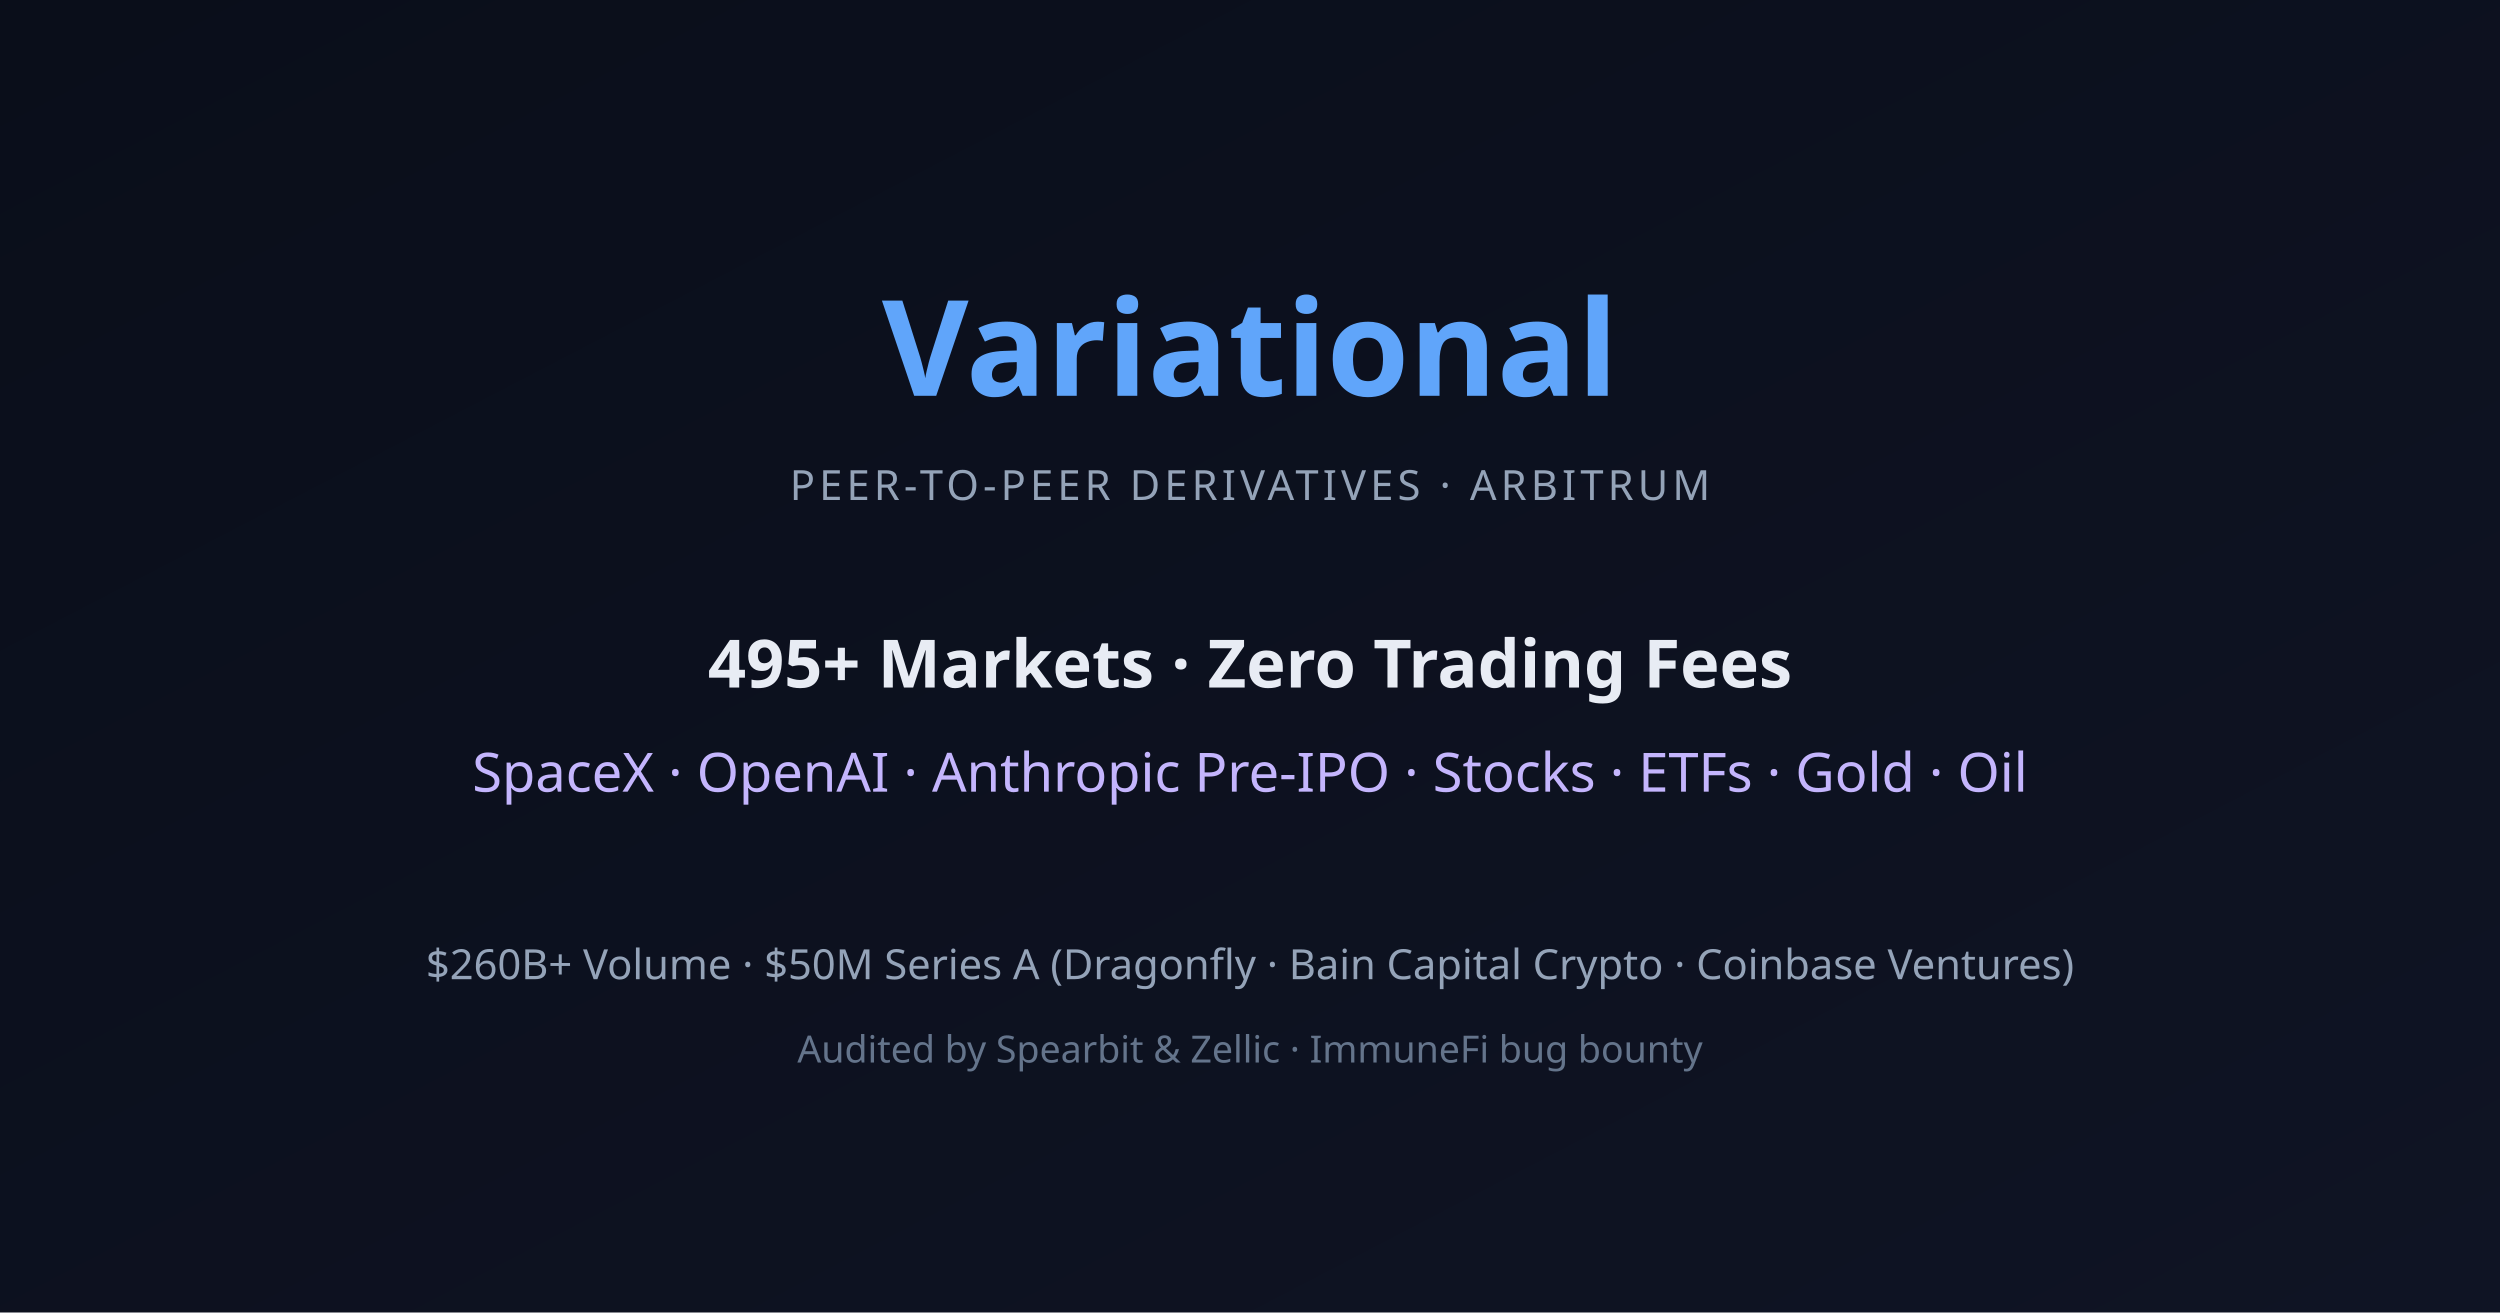
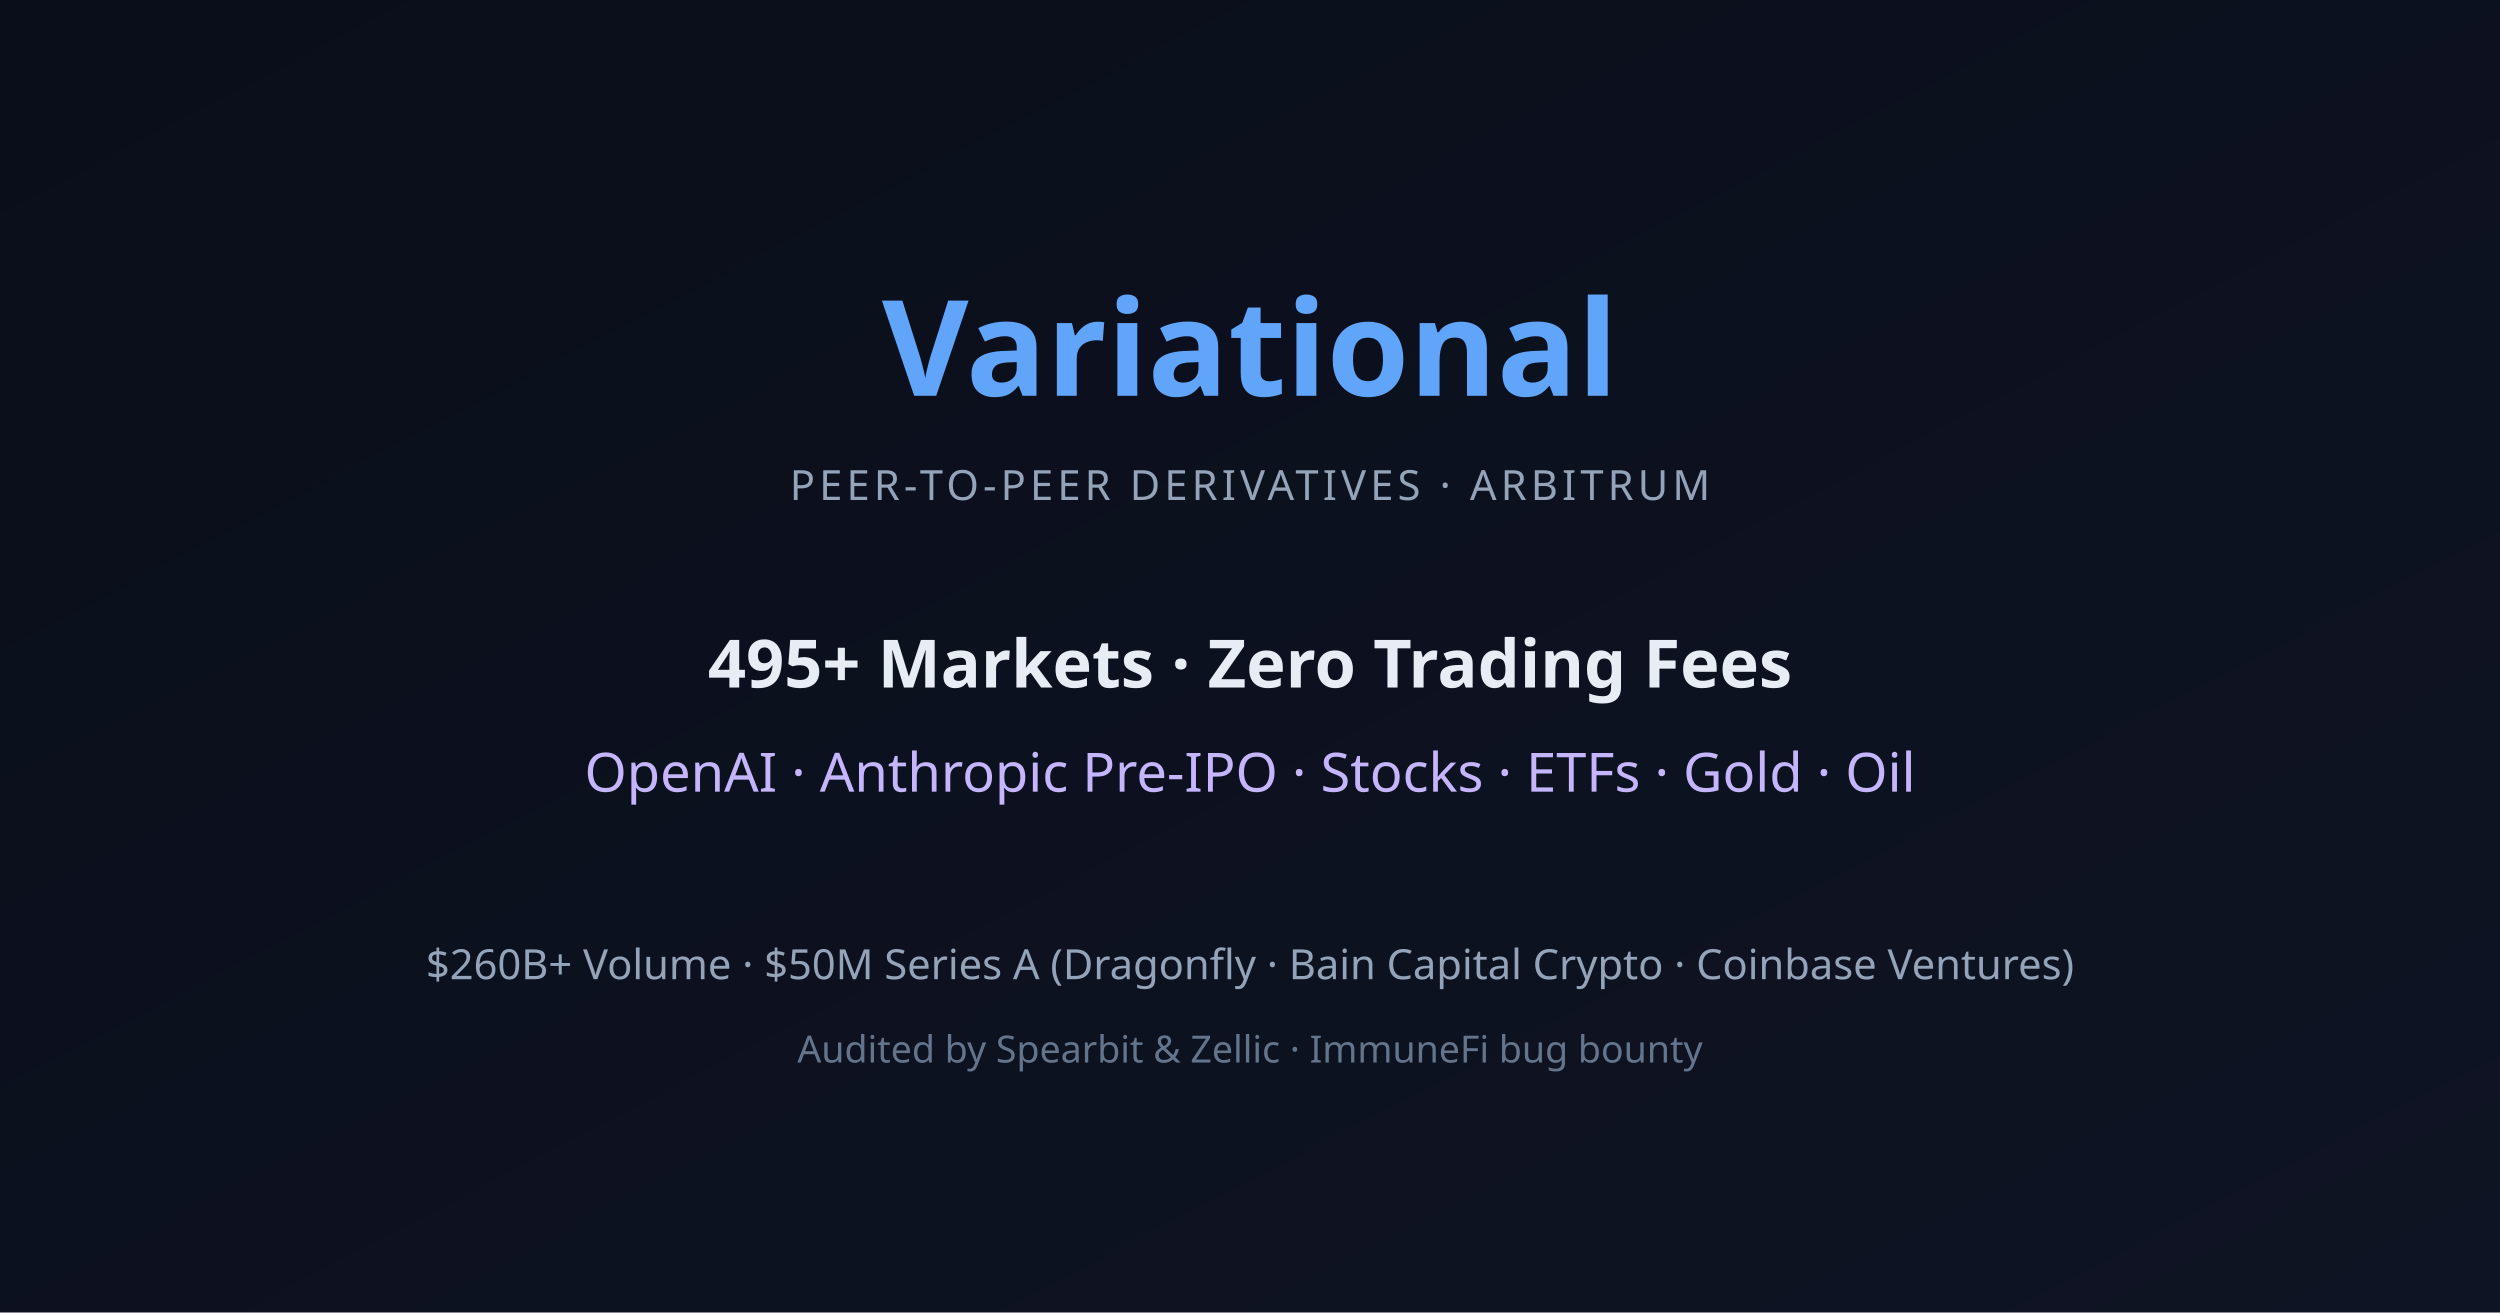
<svg xmlns="http://www.w3.org/2000/svg" width="1200" height="630" viewBox="0 0 1200 630">
  <defs>
    <linearGradient id="bg" x1="0%" y1="0%" x2="100%" y2="100%">
      <stop offset="0%" stop-color="#0a0e1a" />
      <stop offset="100%" stop-color="#0f1424" />
    </linearGradient>
  </defs>
  <rect width="1200" height="630" fill="url(#bg)" />
  <text x="600" y="190" text-anchor="middle" font-family="system-ui, sans-serif" font-size="64" font-weight="700" fill="#60a5fa">Variational</text>
  <text x="600" y="240" text-anchor="middle" font-family="system-ui, sans-serif" font-size="20" fill="#94a3b8" letter-spacing="2">PEER-TO-PEER DERIVATIVES · ARBITRUM</text>
  <text x="600" y="330" text-anchor="middle" font-family="system-ui, sans-serif" font-size="32" font-weight="600" fill="#e8ecf4">495+ Markets · Zero Trading Fees</text>
-   <text x="600" y="380" text-anchor="middle" font-family="system-ui, sans-serif" font-size="26" fill="#c4b5fd">SpaceX · OpenAI · Anthropic Pre-IPO · Stocks · ETFs · Gold · Oil</text>
+   <text x="600" y="380" text-anchor="middle" font-family="system-ui, sans-serif" font-size="26" fill="#c4b5fd">OpenAI · Anthropic Pre-IPO · Stocks · ETFs · Gold · Oil</text>
  <text x="600" y="470" text-anchor="middle" font-family="system-ui, sans-serif" font-size="20" fill="#94a3b8">$260B+ Volume · $50M Series A (Dragonfly · Bain Capital Crypto · Coinbase Ventures)</text>
  <text x="600" y="510" text-anchor="middle" font-family="system-ui, sans-serif" font-size="18" fill="#64748b">Audited by Spearbit &amp; Zellic · ImmuneFi bug bounty</text>
</svg>
